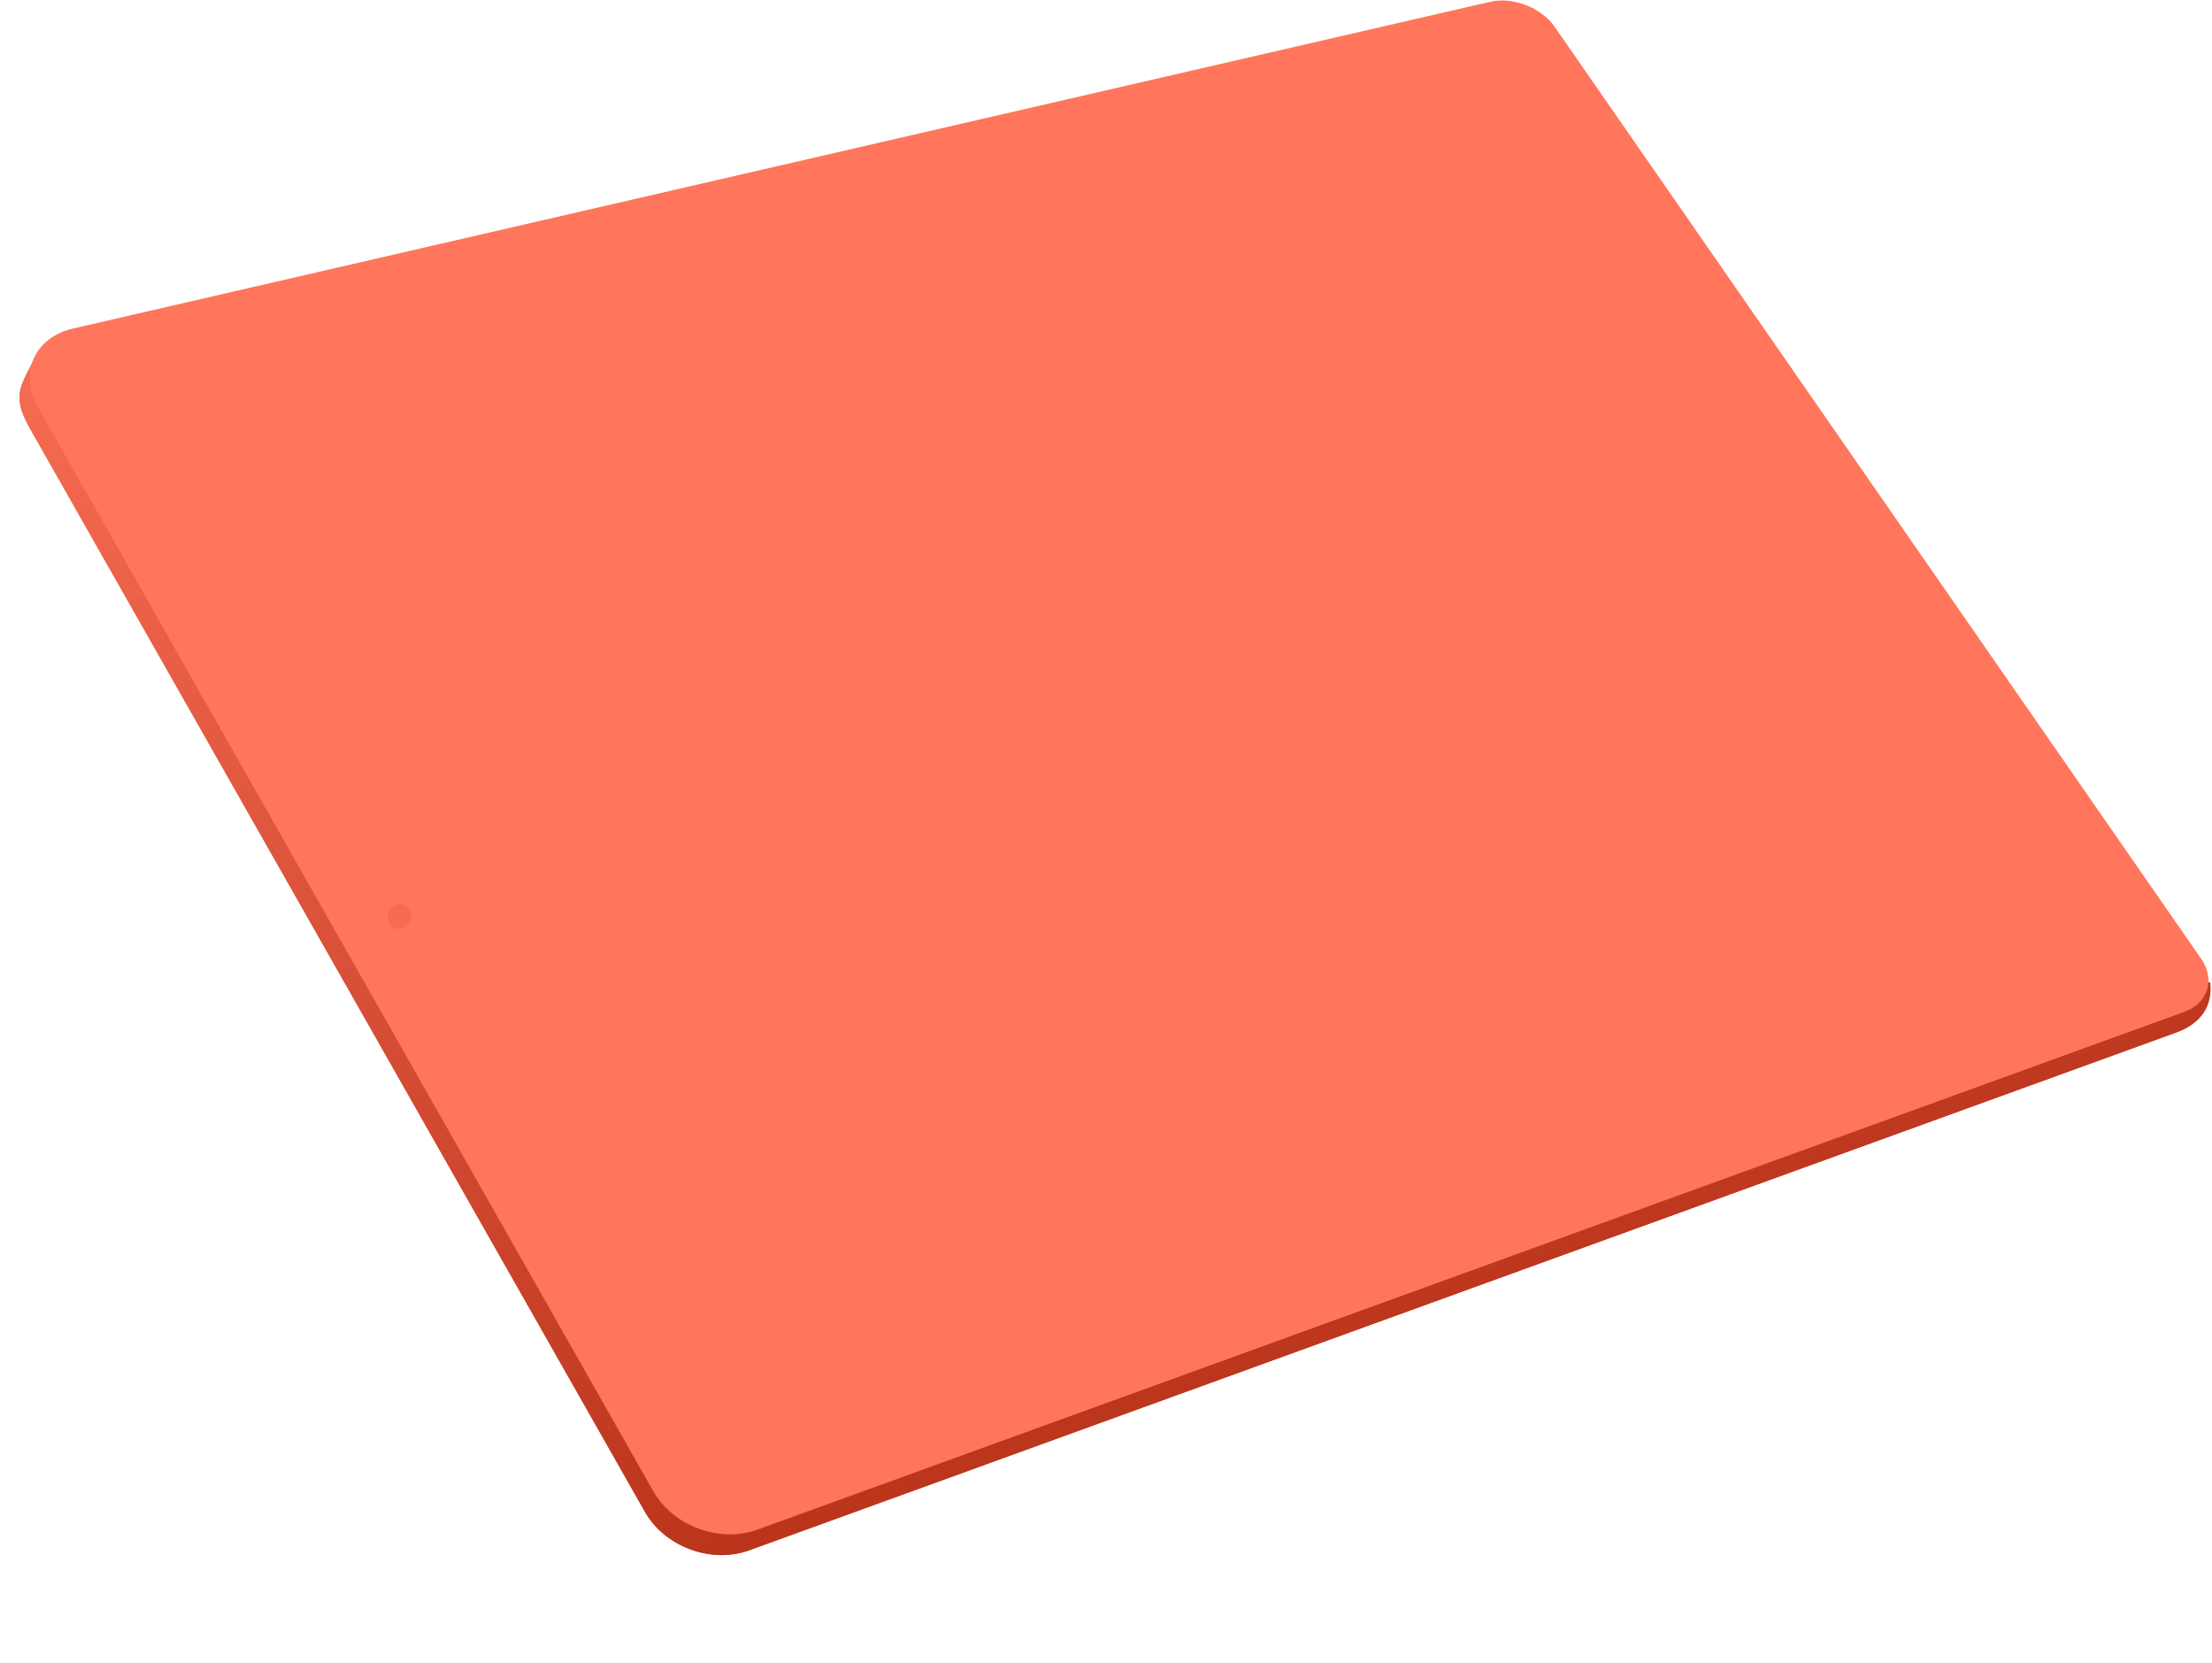
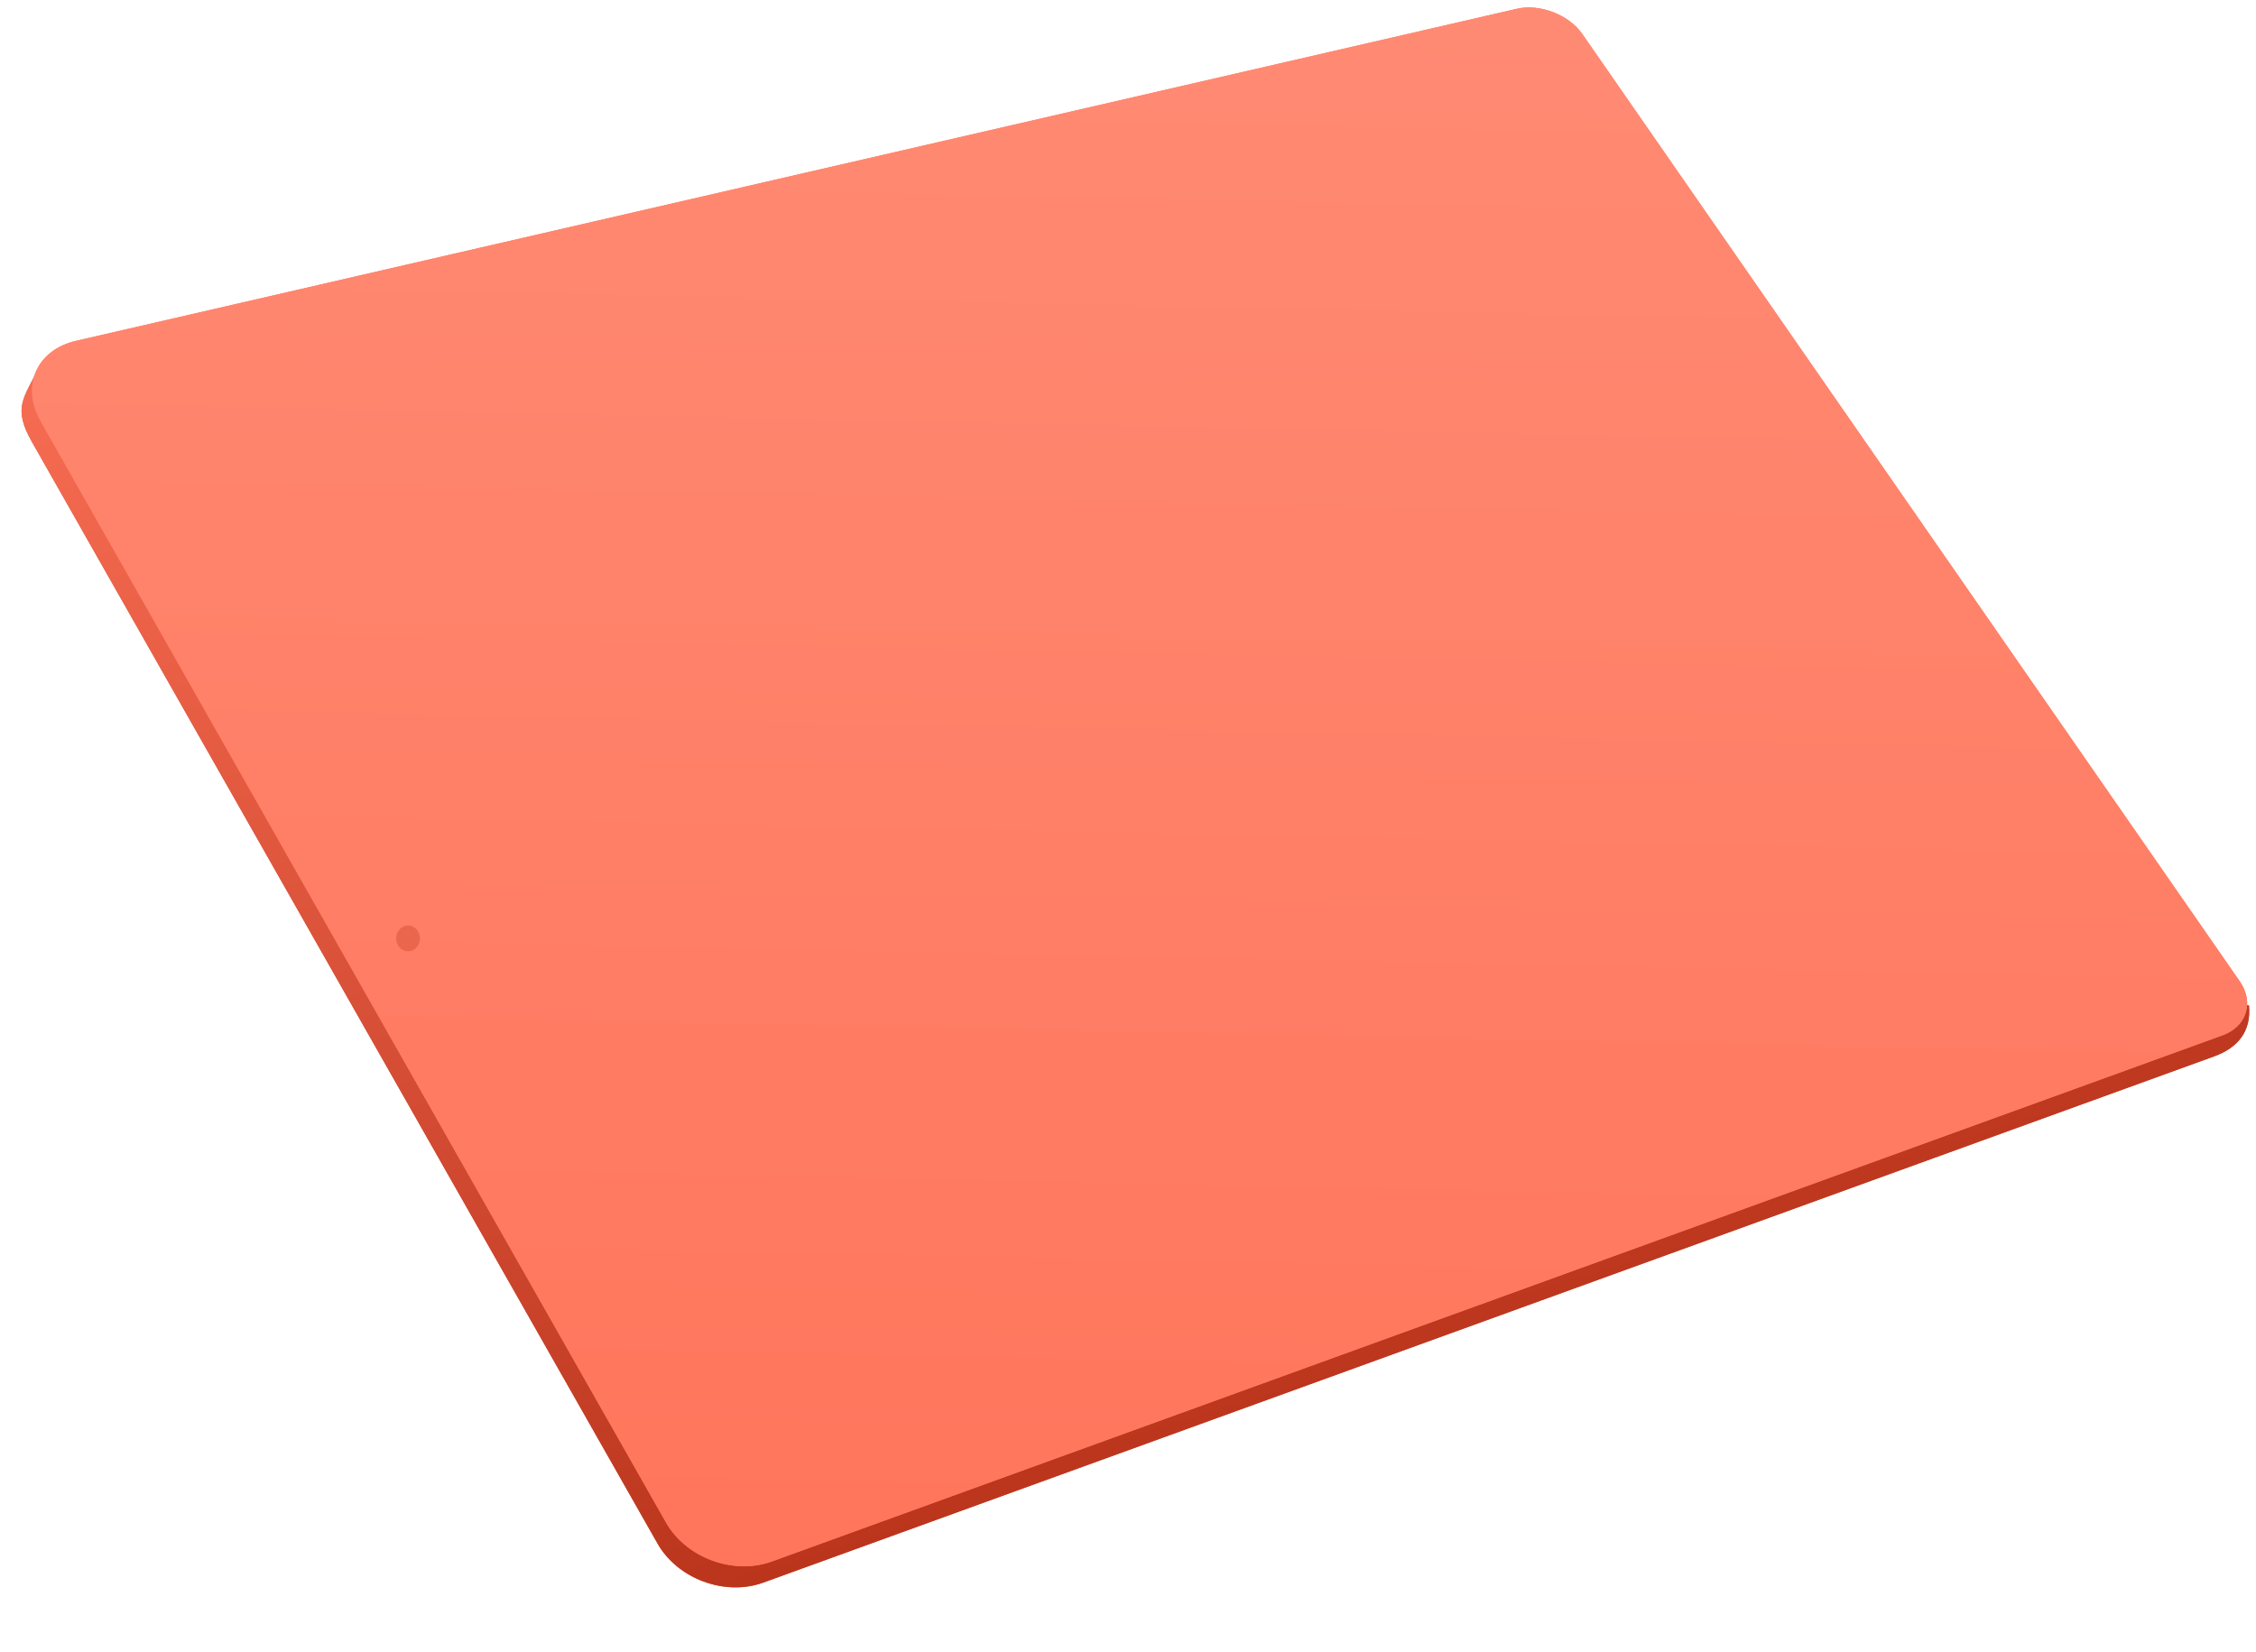
- <svg xmlns="http://www.w3.org/2000/svg" xmlns:xlink="http://www.w3.org/1999/xlink" width="1291px" height="970px" viewBox="0 0 1291 970" version="1.1">
+ <svg xmlns="http://www.w3.org/2000/svg" xmlns:xlink="http://www.w3.org/1999/xlink" width="1295px" height="948px" viewBox="0 0 1295 948" version="1.1">
  <defs>
    <linearGradient x1="1.688%" y1="2.745%" x2="48.633%" y2="90.784%" id="linearGradient-1">
      <stop stop-color="#F56B51" offset="0%" />
      <stop stop-color="#BB351D" offset="100%" />
    </linearGradient>
    <path d="M1278.974,573.326 C1280.336,587.916 1272.819,597.477 1258.993,602.492 L426.173,904.609 C404.191,912.583 377.006,902.555 365.451,882.204 L6.562,250.124 C-4.991,229.776 1.472,225.189 10.78,205.963" id="path-2" />
+     <linearGradient x1="50%" y1="0%" x2="47.176%" y2="97.34%" id="linearGradient-3">
+       <stop stop-color="#FF8A73" offset="0%" />
+       <stop stop-color="#FF765C" offset="100%" />
+     </linearGradient>
+     <path d="M11.393,238.002 C-0.156,217.662 8.958,196.915 31.751,191.661 L858.849,1.01 C871.875,-1.993 888.615,4.481 896.233,15.461 L1273.69,559.434 C1282.071,571.513 1277.658,585.37 1263.847,590.38 L431.012,892.502 C409.03,900.476 381.846,890.448 370.299,870.113 L11.393,238.002 Z" id="path-4" />
  </defs>
-   <g id="Page-1" stroke="none" stroke-width="1" fill="none" fill-rule="evenodd">
-     <g id="Device-body" transform="translate(11, 0)">
-       <g id="Body">
-         <use fill="#DB543A" xlink:href="#path-2" />
-         <use fill="url(#linearGradient-1)" xlink:href="#path-2" />
+   <g id="Featured-Work" stroke="none" stroke-width="1" fill="none" fill-rule="evenodd">
+     <g id="YumavoreSlice">
+       <g id="Body" transform="translate(12, 4)">
+         <g>
+           <use fill="#DB543A" xlink:href="#path-2" />
+           <use fill="url(#linearGradient-1)" xlink:href="#path-2" />
+         </g>
+         <g>
+           <use fill="#FF765C" xlink:href="#path-4" />
+           <use fill="url(#linearGradient-3)" xlink:href="#path-4" />
+         </g>
+         <ellipse id="Oval-3" fill="#DF5A41" opacity="0.643" cx="222.239" cy="534.753" rx="6.842" ry="7.411" />
      </g>
-       <path d="M11.393,238.002 C-0.156,217.662 8.958,196.915 31.751,191.661 L858.849,1.01 C871.875,-1.993 888.615,4.481 896.233,15.461 L1273.69,559.434 C1282.071,571.513 1277.658,585.37 1263.847,590.38 L431.012,892.502 C409.03,900.476 381.846,890.448 370.299,870.113 L11.393,238.002 Z" id="Body" fill="#FF765C" />
-       <ellipse id="Oval-3" fill="#DB533A" opacity="0.278" cx="222.239" cy="534.753" rx="6.842" ry="7.411" />
    </g>
  </g>
</svg>
